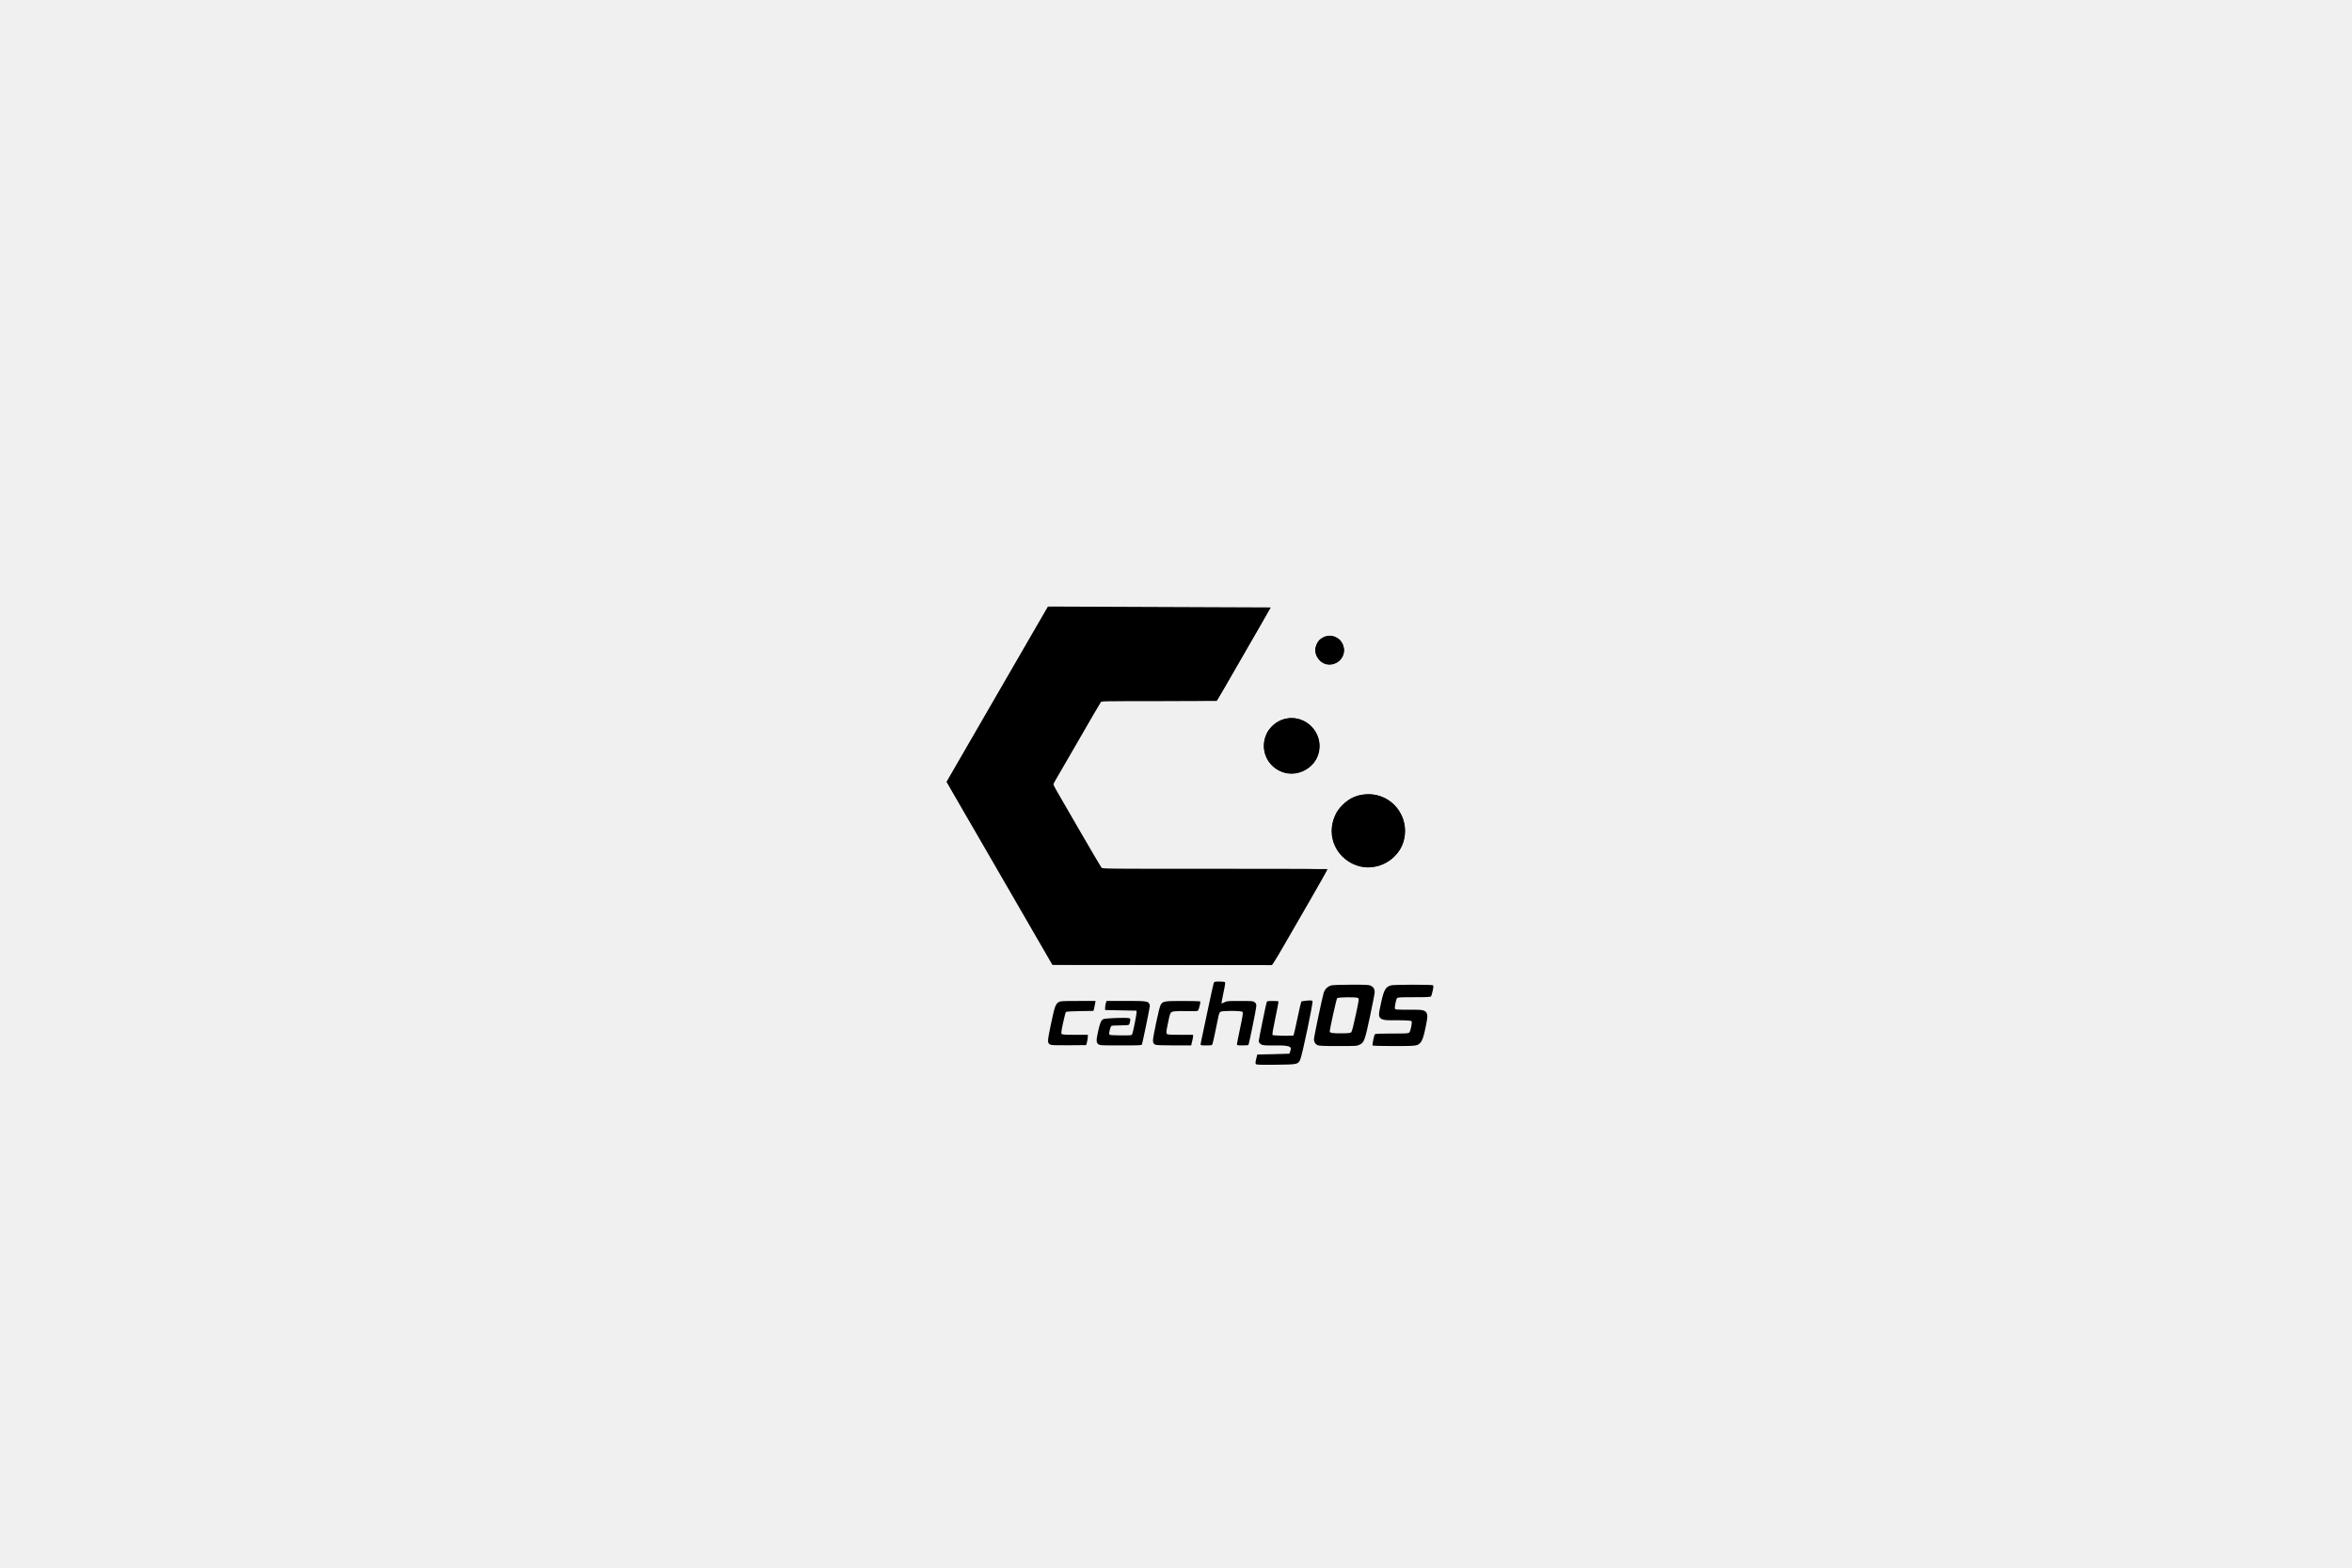
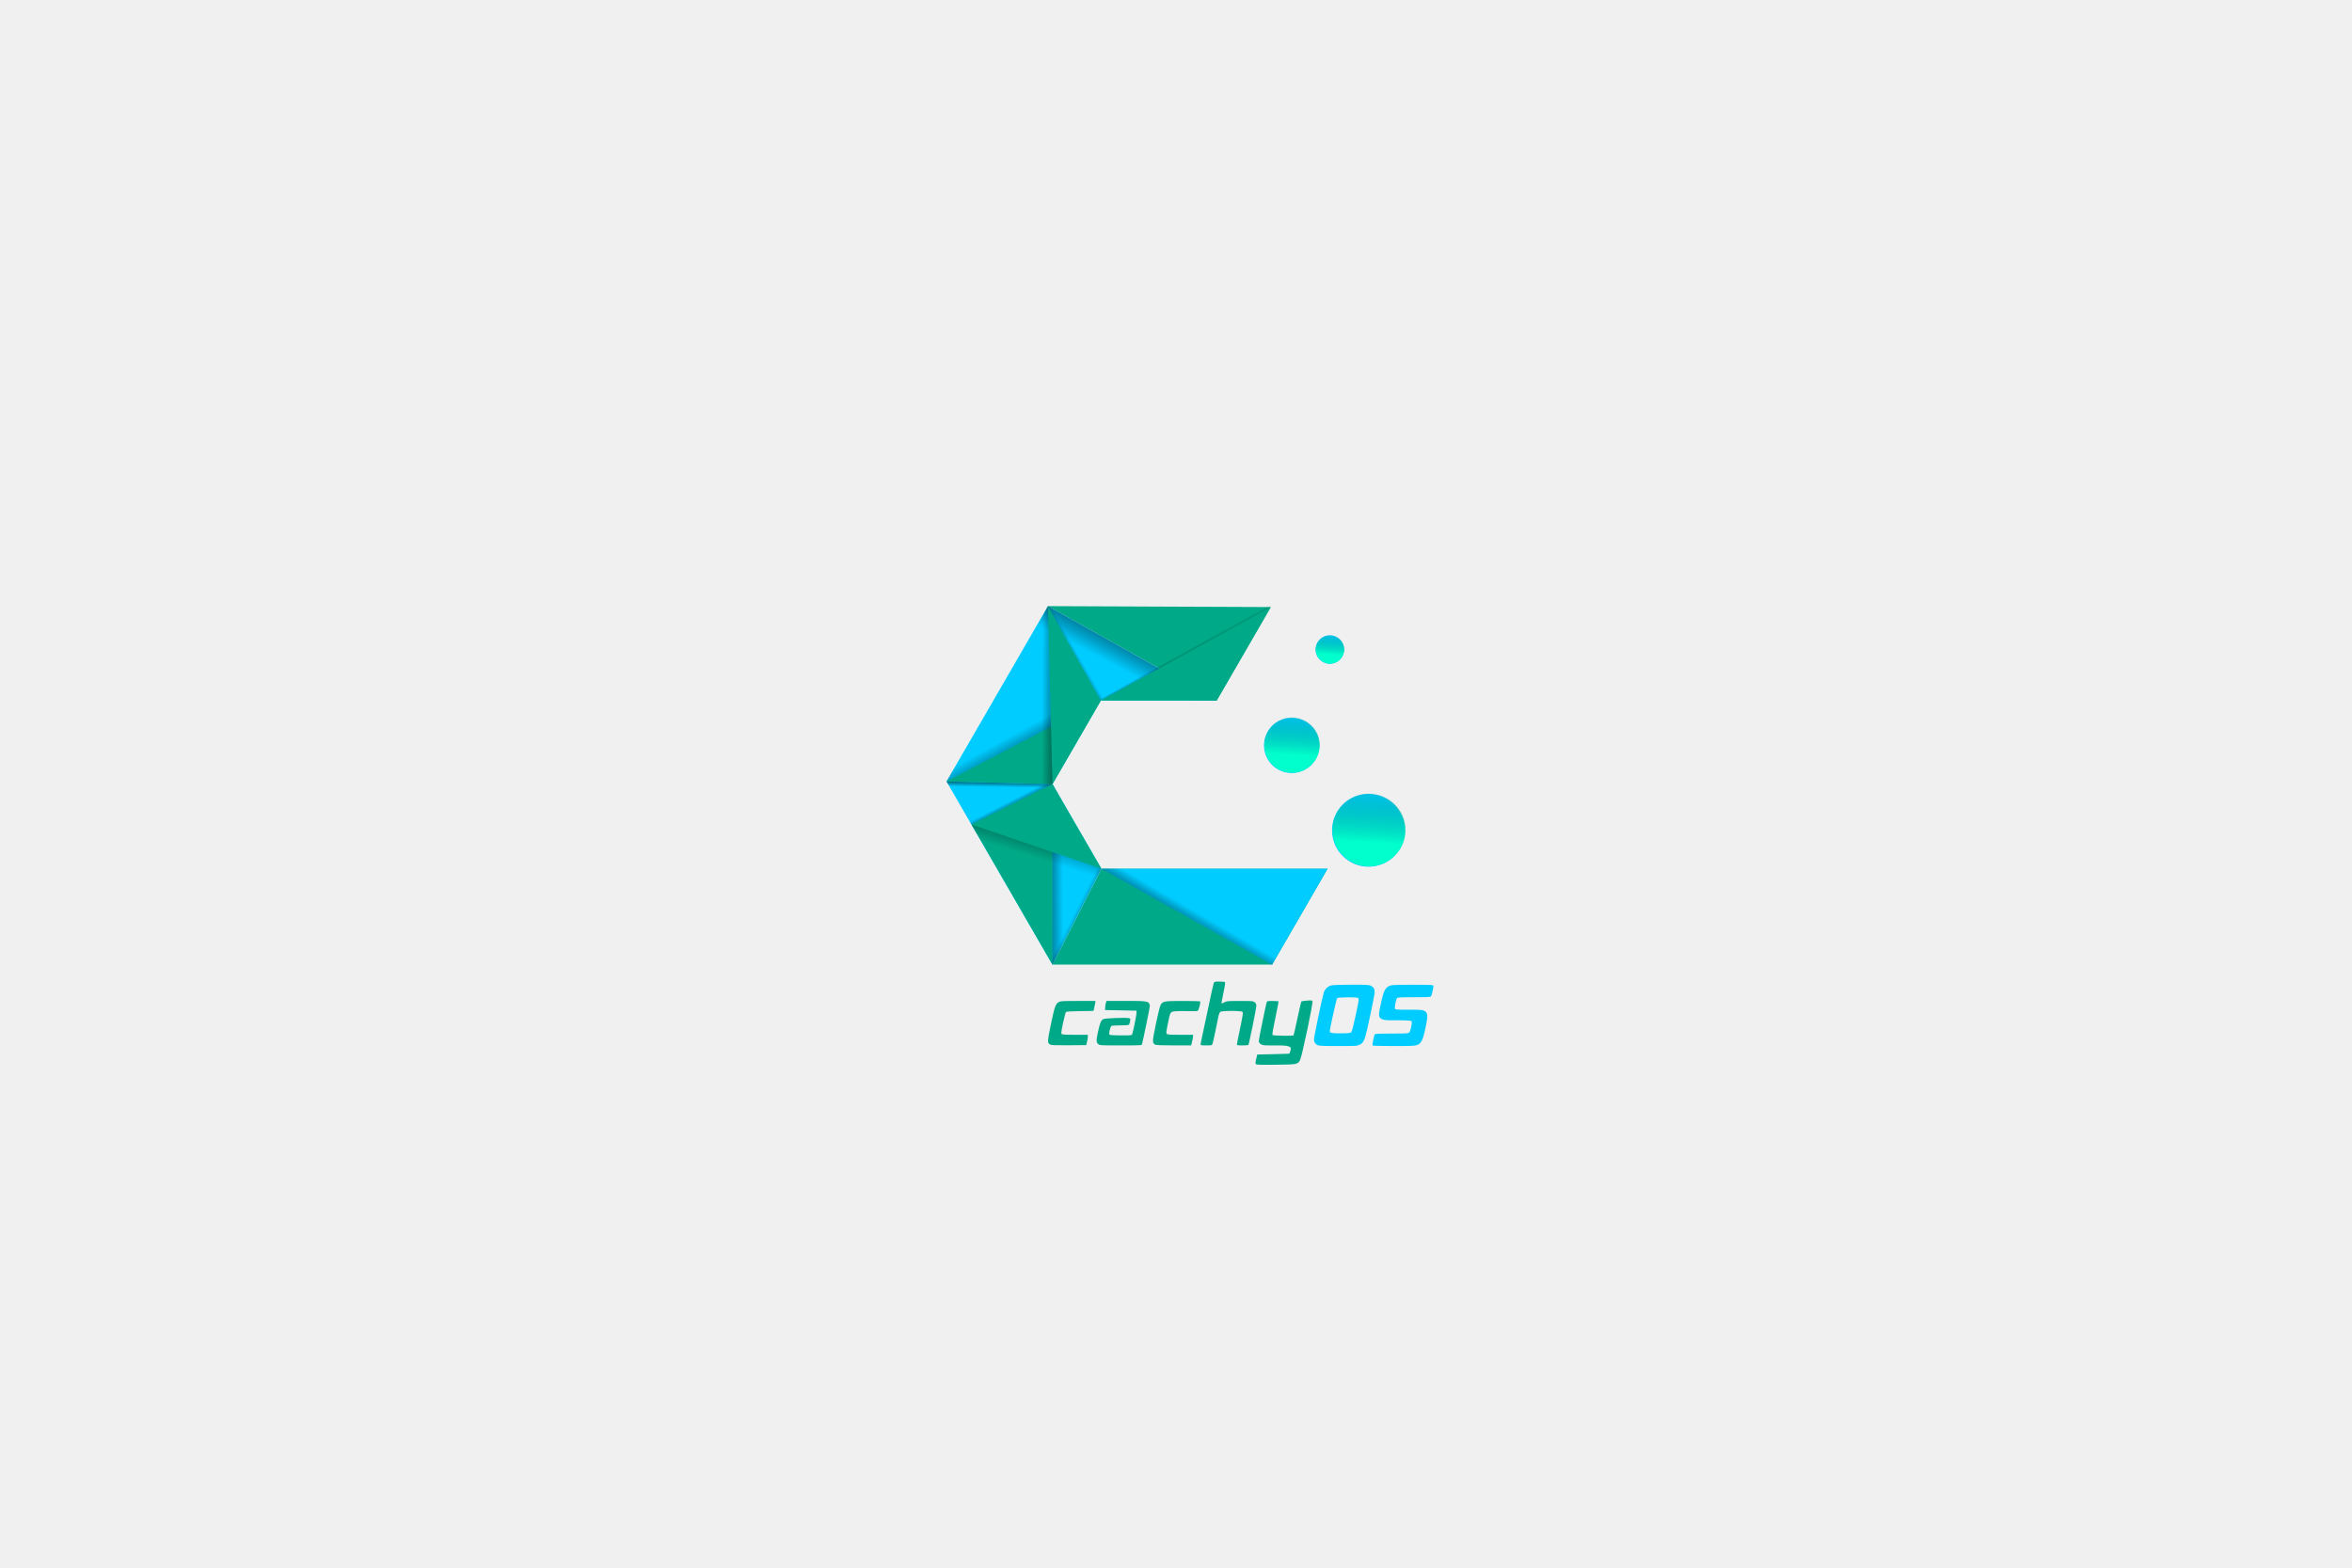
<svg xmlns="http://www.w3.org/2000/svg" xmlns:xlink="http://www.w3.org/1999/xlink" id="SVGRoot" width="7030pt" height="4686pt" viewBox="0 0 7030 4686" version="1.1" xml:space="preserve">
  <defs id="defs6">
    <rect x="4064.809" y="3835.406" width="1819.756" height="440.762" id="rect31" />
    <linearGradient id="linearGradient939" x1="237.19" x2="237.07" y1="296.2" y2="304.08" gradientTransform="matrix(0.04476,0,0,0.044679,3441.898,2276.35)" gradientUnits="userSpaceOnUse" xlink:href="#linearGradient937" />
    <linearGradient id="linearGradient937">
      <stop stop-color="#001313" offset="0" id="stop1" />
      <stop stop-color="#001313" stop-opacity="0" offset="1" id="stop2" />
    </linearGradient>
    <linearGradient id="linearGradient5185" x1="994.81" x2="982.34" y1="1533.3" y2="1556.8" gradientTransform="matrix(0.084141,0,0,0.083989,3374.159,2154.31)" gradientUnits="userSpaceOnUse" xlink:href="#linearGradient4353" />
    <linearGradient id="linearGradient4353">
      <stop stop-color="#020202" offset="0" id="stop3" />
      <stop stop-color="#020202" stop-opacity="0" offset="1" id="stop4" />
    </linearGradient>
    <linearGradient id="linearGradient9102" x1="1022.5" x2="1018.6" y1="1582.4" y2="1575.6" gradientTransform="matrix(0.086381,0,0,0.081808,3371.298,2156.01)" gradientUnits="userSpaceOnUse" xlink:href="#linearGradient4353" />
    <linearGradient id="linearGradient11890" x1="940.43" x2="930.59" y1="1612.5" y2="1594.5" gradientTransform="matrix(0.084141,0,0,0.083989,3374.159,2154.31)" gradientUnits="userSpaceOnUse" xlink:href="#linearGradient4353" />
    <linearGradient id="linearGradient11670" x1="965.6" x2="951.66" y1="1571.4" y2="1571.3" gradientTransform="matrix(0.084141,0,0,0.083989,3374.159,2154.31)" gradientUnits="userSpaceOnUse" xlink:href="#linearGradient4353" />
    <linearGradient id="linearGradient13770" x1="946.23" x2="961.37" y1="1655.9" y2="1655.8" gradientTransform="matrix(0.084141,0,0,0.083989,3374.159,2154.31)" gradientUnits="userSpaceOnUse" xlink:href="#linearGradient4353" />
    <linearGradient id="linearGradient2816" x1="366.15" x2="350.92" y1="427.32" y2="419.64" gradientTransform="matrix(0.04476,0,0,0.044679,3439.569,2276.545)" gradientUnits="userSpaceOnUse" xlink:href="#linearGradient937" />
    <linearGradient id="linearGradient12421" x1="936.34" x2="933.38" y1="1628.8" y2="1623" gradientTransform="matrix(0.084141,0,0,0.083989,3374.159,2154.31)" gradientUnits="userSpaceOnUse" xlink:href="#linearGradient4353" />
    <linearGradient id="linearGradient13391" x1="950.33" x2="941.97" y1="1618.6" y2="1645.8" gradientTransform="matrix(0.084141,0,0,0.083989,3374.159,2154.31)" gradientUnits="userSpaceOnUse" xlink:href="#linearGradient4353" />
    <linearGradient id="linearGradient13599" x1="1008.2" x2="1015.7" y1="1681.3" y2="1668.4" gradientTransform="matrix(0.084141,0,0,0.083989,3374.159,2154.31)" gradientUnits="userSpaceOnUse" xlink:href="#linearGradient4353" />
    <linearGradient id="linearGradient18175" x1="1148.3" x2="1145.4" y1="1585.5" y2="1630" gradientTransform="matrix(0.34992,0,0,0.34992,-282.87,-491.67)" gradientUnits="userSpaceOnUse" xlink:href="#linearGradient18299" />
    <linearGradient id="linearGradient18299">
      <stop stop-color="#008066" stop-opacity="0" offset="0" id="stop5" />
      <stop stop-color="#0fc" offset="1" id="stop6" />
    </linearGradient>
    <linearGradient id="linearGradient18632" x1="1148.3" x2="1145.4" y1="1585.5" y2="1630" gradientTransform="matrix(0.26565,0,0,0.26565,-211.15,-375.49)" gradientUnits="userSpaceOnUse" xlink:href="#linearGradient18299" />
    <linearGradient id="linearGradient18659" x1="1148.3" x2="1145.4" y1="1585.5" y2="1630" gradientTransform="matrix(0.13679,0,0,0.13679,-53.624,-195.03)" gradientUnits="userSpaceOnUse" xlink:href="#linearGradient18299" />
    <linearGradient id="linearGradient3254" x1="348.05" x2="361.21" y1="194.78" y2="187.24" gradientTransform="matrix(0.04476,0,0,0.044679,3439.569,2276.545)" gradientUnits="userSpaceOnUse" xlink:href="#linearGradient937" />
+     <linearGradient id="linearGradient3254-7" x1="348.05" x2="361.21" y1="194.78" y2="187.24" gradientTransform="matrix(0.4969384,0,0,0.4960391,1772.32,2571.782)" gradientUnits="userSpaceOnUse" xlink:href="#linearGradient937" />
+     <linearGradient id="linearGradient13599-0" x1="1008.2" x2="1015.7" y1="1681.3" y2="1668.4" gradientTransform="matrix(0.9341576,0,0,0.9324701,1046.12,1214.693)" gradientUnits="userSpaceOnUse" xlink:href="#linearGradient4353" />
+     <linearGradient id="linearGradient13391-9" x1="950.33" x2="941.97" y1="1618.6" y2="1645.8" gradientTransform="matrix(0.9341576,0,0,0.9324701,1046.12,1214.693)" gradientUnits="userSpaceOnUse" xlink:href="#linearGradient4353" />
+     <linearGradient id="linearGradient12421-3" x1="936.34" x2="933.38" y1="1628.8" y2="1623" gradientTransform="matrix(0.9341576,0,0,0.9324701,1046.12,1214.693)" gradientUnits="userSpaceOnUse" xlink:href="#linearGradient4353" />
+     <linearGradient id="linearGradient2816-6" x1="366.15" x2="350.92" y1="427.32" y2="419.64" gradientTransform="matrix(0.4969384,0,0,0.4960391,1772.32,2571.782)" gradientUnits="userSpaceOnUse" xlink:href="#linearGradient937" />
+     <linearGradient id="linearGradient13770-0" x1="946.23" x2="961.37" y1="1655.9" y2="1655.8" gradientTransform="matrix(0.9341576,0,0,0.9324701,1046.12,1214.693)" gradientUnits="userSpaceOnUse" xlink:href="#linearGradient4353" />
+     <linearGradient id="linearGradient11670-6" x1="965.6" x2="951.66" y1="1571.4" y2="1571.3" gradientTransform="matrix(0.9341576,0,0,0.9324701,1046.12,1214.693)" gradientUnits="userSpaceOnUse" xlink:href="#linearGradient4353" />
+     <linearGradient id="linearGradient11890-2" x1="940.43" x2="930.59" y1="1612.5" y2="1594.5" gradientTransform="matrix(0.9341576,0,0,0.9324701,1046.12,1214.693)" gradientUnits="userSpaceOnUse" xlink:href="#linearGradient4353" />
+     <linearGradient id="linearGradient9102-6" x1="1022.5" x2="1018.6" y1="1582.4" y2="1575.6" gradientTransform="matrix(0.9590268,0,0,0.908256,1014.356,1233.567)" gradientUnits="userSpaceOnUse" xlink:href="#linearGradient4353" />
+     <linearGradient id="linearGradient5185-1" x1="994.81" x2="982.34" y1="1533.3" y2="1556.8" gradientTransform="matrix(0.9341576,0,0,0.9324701,1046.12,1214.693)" gradientUnits="userSpaceOnUse" xlink:href="#linearGradient4353" />
+     <linearGradient id="linearGradient939-8" x1="237.19" x2="237.07" y1="296.2" y2="304.08" gradientTransform="matrix(0.4969384,0,0,0.4960391,1798.174,2569.614)" gradientUnits="userSpaceOnUse" xlink:href="#linearGradient937" />
  </defs>
-   <path style="fill:#000000" d="m 3753.708,3181.132 c -1.573,-1.895 -1.305,-5.829 1.059,-15.585 l 3.162,-13.051 47.74,-1.017 c 26.257,-0.559 47.86,-1.191 48.008,-1.404 1.041,-1.504 3.218,-7.971 4.522,-13.428 2.667,-11.161 -21.143,-11.297 -44.42,-11.297 -23.276,0 -40.968,1.011 -46.574,-4.595 -5.606,-5.606 -4.595,-6.758 -4.595,-9.996 0,-4.714 20.805,-106.329 23.557,-115.055 0.882,-2.796 3.466,-3.276 17.646,-3.276 9.137,0 17.006,0.637 17.487,1.415 0.481,0.778 -3.738,23.216 -9.376,49.86 -7.558,35.72 -9.701,48.995 -8.156,50.537 2.182,2.18 60.485,3.111 62.593,1 0.6,-0.601 5.79,-23.347 11.534,-50.548 5.744,-27.201 11.009,-50.023 11.701,-50.716 0.692,-0.693 8.027,-1.839 16.302,-2.547 11.641,-0.996 15.512,-0.711 17.111,1.26 2.565,3.161 -30.933,162.954 -36.721,175.172 -6.738,14.222 -8.109,14.506 -73.251,15.198 -46.397,0.493 -57.621,0.129 -59.327,-1.926 z m 183.728,-56.874 c -6.506,-3.21 -10.078,-9.454 -10.078,-17.618 0,-6.721 25.209,-126.917 29.088,-138.692 3.692,-11.208 12.656,-19.727 23.332,-22.174 4.664,-1.069 31.405,-1.95 59.909,-1.974 45.334,-0.038 52.264,0.348 58.011,3.231 7.604,3.814 11.209,9.995 11.19,19.187 -0.01,3.604 -6.248,35.825 -13.869,71.602 -15.51,72.816 -17.555,78.45 -30.923,85.191 -8.116,4.093 -9.95,4.211 -64.589,4.17 -46.761,-0.035 -57.219,-0.528 -62.071,-2.921 z m 101.459,-38.499 c 1.982,-1.983 6.754,-20.311 13.373,-51.361 9.911,-46.497 10.162,-48.372 6.812,-50.848 -4.262,-3.15 -59.166,-2.659 -62.374,0.558 -2.291,2.297 -22.944,95.64 -22.118,99.963 0.794,4.158 10.217,5.437 37.421,5.083 19.322,-0.252 24.385,-0.891 26.887,-3.394 z m 63.623,39.775 c -1.37,-2.216 4.426,-30.395 6.873,-33.415 1.43,-1.764 13.974,-2.34 50.989,-2.34 44.4,0 49.37,-0.313 51.997,-3.276 3.958,-4.465 9.204,-30.619 6.738,-33.591 -1.333,-1.607 -14.244,-2.819 -44.947,-2.819 -20.994,0 -39.038,1.383 -47.591,-5.818 -7.022,-5.911 -5.81,-13.052 1.313,-46.231 8.387,-39.07 13.978,-48.593 30.824,-52.5 9.318,-2.161 120.683,-2.281 124.072,-0.134 2.108,1.336 2.027,4.021 -0.489,16.186 -1.659,8.021 -3.952,15.713 -5.097,17.091 -1.64,1.976 -12.314,2.507 -50.393,2.507 -38.755,0 -48.828,0.515 -50.916,2.603 -3.11,3.11 -8.044,27.612 -6.415,31.857 1,2.607 6.473,2.983 43.471,2.983 18.996,0 41.173,-1.153 47.799,5.472 7.17,7.169 7.163,14.655 -0.043,48.647 -6.037,28.479 -9.373,38.047 -15.636,44.852 -8.484,9.217 -11.733,9.613 -78.838,9.613 -35.2,0 -63.124,-0.74 -63.71,-1.688 z m -963.303,-2.576 c -9.091,-4.631 -8.974,-8.781 1.685,-59.801 11.088,-53.075 13.958,-61.438 22.963,-66.929 5.842,-3.562 9.317,-3.788 58.403,-3.794 l 52.191,-0.01 -1.251,7.957 c -0.688,4.376 -2.08,11.07 -3.092,14.874 l -1.841,6.918 -40.117,0.571 c -25.168,0.358 -40.86,1.315 -42.11,2.568 -1.096,1.099 -4.952,15.726 -8.568,32.506 -5.049,23.427 -6.075,31.111 -4.42,33.105 1.709,2.059 10.058,2.597 40.305,2.597 h 38.15 l -0.036,6.085 c -0.02,3.346 -1.128,10.297 -2.462,15.445 l -2.426,9.361 -51.362,0.457 c -38.482,0.342 -52.529,-0.138 -56.012,-1.912 z m 143.441,-1.489 c -6.352,-4.996 -6.4,-11.386 -0.293,-38.995 5.522,-24.965 8.802,-32.516 15.576,-35.863 5.478,-2.706 67.725,-4.995 76.43,-2.809 4.434,1.113 4.666,1.724 3.454,9.076 -0.715,4.335 -2.15,8.936 -3.189,10.223 -1.34,1.659 -9.109,2.34 -26.705,2.34 -18.882,0 -25.331,0.621 -26.972,2.598 -1.186,1.429 -3.158,7.373 -4.382,13.21 -1.885,8.989 -1.805,10.878 0.523,12.351 1.512,0.956 16.881,1.751 34.154,1.767 30.863,0.028 31.432,-0.044 32.99,-4.184 3.052,-8.11 13.574,-61.199 12.972,-65.448 l -0.608,-4.289 -46.804,-0.936 -46.804,-0.936 0.297,-8.425 c 0.164,-4.634 1.196,-10.742 2.294,-13.573 l 1.996,-5.148 h 60.04 c 23.048,0 59.075,-0.965 64.635,4.595 2.777,2.777 4.595,6.755 4.595,10.053 0,4.678 -20.716,105.706 -23.58,114.998 -0.935,3.034 -5.611,3.276 -63.348,3.276 -60.231,0 -62.505,-0.131 -67.271,-3.88 z m 170.113,1.643 c -5.417,-3.072 -6.492,-5.304 -6.524,-13.55 -0.041,-10.428 18.267,-96.145 22.218,-104.031 6.212,-12.395 9.814,-13.099 67.038,-13.102 27.998,0 51.311,0.653 51.806,1.455 1.704,2.758 -4.123,25.518 -7.088,27.687 -2.067,1.512 -10.833,1.888 -28.865,1.24 -14.243,-0.512 -31.584,-0.322 -38.536,0.422 -15.248,1.633 -14.834,0.919 -22.576,38.888 -4.274,20.961 -4.804,26.225 -2.874,28.55 1.978,2.383 8.633,2.851 40.516,2.851 h 38.15 l -0.01,4.212 c -0.01,2.317 -0.766,7.161 -1.69,10.765 -0.924,3.604 -2.199,8.869 -2.833,11.701 l -1.153,5.148 -51.916,-0.057 c -35.156,-0.039 -53.125,-0.742 -55.661,-2.18 z m 135.731,-0.678 c 0,-1.603 0.845,-6.447 1.877,-10.765 1.033,-4.317 9.472,-44.076 18.754,-88.352 9.282,-44.276 17.686,-82.398 18.676,-84.715 1.648,-3.857 3.029,-4.21 16.349,-4.184 8.002,0.016 15.593,0.692 16.869,1.502 1.789,1.136 0.822,8.473 -4.232,32.09 -3.603,16.839 -6.112,31.057 -5.575,31.594 0.537,0.537 4.241,-0.858 8.231,-3.101 6.811,-3.828 9.654,-4.077 46.53,-4.077 36.9,0 39.574,0.235 44.209,3.88 3.84,3.02 4.933,5.517 4.933,11.266 0,6.74 -21.634,113.044 -23.679,116.353 -0.484,0.783 -8.412,1.423 -17.619,1.423 -14.352,0 -16.739,-0.443 -16.739,-3.11 0,-1.71 4.324,-23.604 9.609,-48.654 7.839,-37.158 9.176,-46.065 7.259,-48.374 -3.228,-3.89 -61.114,-4.178 -66.376,-0.33 -1.992,1.457 -4.385,7.124 -5.731,13.573 -1.271,6.09 -5.409,26.237 -9.195,44.771 -3.786,18.534 -7.669,35.594 -8.628,37.911 -1.626,3.928 -2.883,4.212 -18.633,4.212 -14.04,0 -16.89,-0.492 -16.89,-2.915 z m -114.952,-238.124 c -233.005,-0.345 -324.395,-1.059 -326.19,-2.549 -1.372,-1.138 -10.851,-16.511 -21.064,-34.161 -67.1,-115.956 -189.348,-328.456 -201.557,-350.357 -8.036,-14.415 -16.9,-29.159 -19.698,-32.763 -6.141,-7.91 -60.026,-100.973 -66.433,-114.736 -2.5,-5.369 -4.553,-11.31 -4.563,-13.202 -0.022,-4.213 1.378,-6.737 65.605,-118.25 179.567,-311.769 216.27,-374.824 228.781,-393.038 l 6.352,-9.248 329.36,0.495 c 181.148,0.272 329.993,1.108 330.768,1.858 1.216,1.176 -24.096,45.763 -135.099,237.979 -11.591,20.071 -22.057,37.118 -23.258,37.882 -1.201,0.764 -78.928,1.402 -172.727,1.418 -160.084,0.027 -170.715,0.23 -173.35,3.305 -1.544,1.802 -30.449,51.297 -64.234,109.989 -33.785,58.692 -65.088,112.761 -69.561,120.154 -4.473,7.393 -8.133,14.568 -8.133,15.943 0,1.376 4.889,10.912 10.864,21.193 5.975,10.28 37.657,65.027 70.403,121.66 32.746,56.632 60.971,104.465 62.72,106.295 3.025,3.164 19.611,3.323 338.661,3.252 297.902,-0.066 335.48,0.242 335.48,2.751 0,1.554 -22.021,40.95 -48.936,87.548 -26.915,46.597 -62.791,108.732 -79.725,138.078 -28.064,48.633 -36.144,60.771 -39.571,59.446 -0.658,-0.254 -146.86,-0.678 -324.893,-0.941 z m -329.545,-554.156 c -0.262,-5.921 -0.683,-19.611 -0.936,-30.422 -0.288,-12.284 -0.985,-17.902 -1.86,-14.977 -1.609,5.38 -2.391,52.182 -0.913,54.574 2.636,4.265 4.138,0.548 3.709,-9.175 z m 922.368,260.566 c -32.31,-7.08 -61.77,-30.414 -75.677,-59.942 -14.283,-30.327 -14.145,-63.034 0.398,-94.068 5.866,-12.518 10.287,-18.616 21.888,-30.19 22.652,-22.599 45.366,-31.903 77.889,-31.903 47.151,0 87.642,29.705 103.451,75.893 9.48,27.695 6.292,62.053 -8.023,86.481 -24.624,42.018 -73.48,63.906 -119.927,53.728 z m -231.591,-281.84 c -49.178,-16.911 -71.002,-70.775 -47.627,-117.553 6.756,-13.52 23.541,-29.684 37.856,-36.456 65.068,-30.782 136.684,31.691 115.384,100.653 -13.17,42.639 -63.23,67.93 -105.613,53.356 z m 124.853,-324.296 c -15.879,-5.759 -28.516,-23.762 -28.47,-40.56 0.025,-9.255 5.375,-22.784 11.758,-29.734 6.181,-6.731 21.599,-13.289 31.242,-13.289 9.643,0 25.061,6.558 31.242,13.289 6.664,7.256 11.735,20.51 11.735,30.67 0,28.58 -30.332,49.48 -57.507,39.624 z" id="path10" />
-   <g id="g31" transform="matrix(76.53459,0,0,76.53459,-261253.72,-172905.18)" style="fill:#000000">
-     <path d="m 3454.463,2282.869 6.589,3.688 2.113,-3.653 z" fill="#00aa88" id="path7" style="fill:#000000" />
-     <path d="m 3456.552,2293.124 -1.913,3.746 h 8.575 l 2.166,-3.746 z" fill="#00aa88" id="path8" style="fill:#000000" />
-     <path d="m 3454.463,2282.869 6.589,3.688 h -4.526 l -1.886,3.26 1.912,3.306 -1.913,3.746 -4.137,-7.152 3.961,-6.848" fill="#00ccff" id="path9" style="fill:#000000" />
-     <g transform="matrix(0.14699,0,0,0.14672,3449.642,2280.554)" id="g26" style="fill:#000000">
-       <circle cx="117.95" cy="75.441" r="9.689" fill="#00ccff" id="circle25" style="fill:#000000" />
+   <g id="g1542">
+     <g id="g1501">
+       <path fill="#00aa88" d="m 3588.499,3122.434 c 0,-1.603 0.845,-6.447 1.877,-10.765 1.033,-4.317 9.472,-44.076 18.754,-88.352 9.282,-44.276 17.686,-82.398 18.676,-84.715 1.648,-3.857 3.029,-4.21 16.349,-4.184 8.002,0.016 15.593,0.692 16.869,1.502 1.789,1.136 0.822,8.473 -4.232,32.09 -3.603,16.839 -6.112,31.057 -5.575,31.594 0.537,0.537 4.241,-0.858 8.231,-3.101 6.811,-3.828 9.654,-4.077 46.53,-4.077 36.9,0 39.574,0.235 44.209,3.88 3.84,3.02 4.933,5.517 4.933,11.266 0,6.74 -21.634,113.044 -23.679,116.353 -0.484,0.783 -8.412,1.423 -17.619,1.423 -14.352,0 -16.739,-0.443 -16.739,-3.11 0,-1.71 4.324,-23.604 9.609,-48.654 7.839,-37.158 9.176,-46.065 7.259,-48.374 -3.228,-3.89 -61.114,-4.178 -66.376,-0.33 -1.992,1.457 -4.385,7.124 -5.731,13.573 -1.271,6.09 -5.409,26.237 -9.195,44.771 -3.786,18.534 -7.669,35.594 -8.628,37.911 -1.626,3.928 -2.883,4.212 -18.633,4.212 -14.04,0 -16.89,-0.492 -16.89,-2.915 z" id="path1481" />
+       <path fill="#00aa88" d="m 3452.768,3123.112 c -5.417,-3.072 -6.492,-5.304 -6.524,-13.55 -0.041,-10.428 18.267,-96.145 22.218,-104.031 6.212,-12.395 9.814,-13.099 67.038,-13.102 27.998,0 51.311,0.653 51.806,1.455 1.704,2.758 -4.123,25.518 -7.088,27.687 -2.067,1.512 -10.833,1.888 -28.865,1.24 -14.243,-0.512 -31.584,-0.322 -38.536,0.422 -15.248,1.633 -14.834,0.919 -22.576,38.888 -4.274,20.961 -4.804,26.225 -2.874,28.55 1.978,2.383 8.633,2.851 40.516,2.851 h 38.15 l -0.01,4.212 c -0.01,2.317 -0.766,7.161 -1.69,10.765 -0.924,3.604 -2.199,8.869 -2.833,11.701 l -1.153,5.148 -51.916,-0.057 c -35.156,-0.039 -53.125,-0.742 -55.661,-2.18 z" id="path1479" />
+       <path fill="#00aa88" d="m 3282.655,3121.469 c -6.352,-4.996 -6.4,-11.386 -0.293,-38.995 5.522,-24.965 8.802,-32.516 15.576,-35.863 5.478,-2.706 67.725,-4.995 76.43,-2.809 4.434,1.113 4.666,1.724 3.454,9.076 -0.715,4.335 -2.15,8.936 -3.189,10.223 -1.34,1.659 -9.109,2.34 -26.705,2.34 -18.882,0 -25.331,0.621 -26.972,2.598 -1.186,1.429 -3.158,7.373 -4.382,13.21 -1.885,8.989 -1.805,10.878 0.523,12.351 1.512,0.956 16.881,1.751 34.154,1.767 30.863,0.028 31.432,-0.044 32.99,-4.184 3.052,-8.11 13.574,-61.199 12.972,-65.448 l -0.608,-4.289 -46.804,-0.936 -46.804,-0.936 0.297,-8.425 c 0.164,-4.634 1.196,-10.742 2.294,-13.573 l 1.996,-5.148 h 60.04 c 23.048,0 59.075,-0.965 64.635,4.595 2.777,2.777 4.595,6.755 4.595,10.053 0,4.678 -20.716,105.706 -23.58,114.998 -0.935,3.034 -5.611,3.276 -63.348,3.276 -60.231,0 -62.505,-0.131 -67.271,-3.88 z" id="path1477" />
+       <path fill="#00aa88" d="m 3139.215,3122.958 c -9.091,-4.631 -8.974,-8.781 1.685,-59.801 11.088,-53.075 13.958,-61.438 22.963,-66.929 5.842,-3.562 9.317,-3.788 58.403,-3.794 l 52.191,-0.01 -1.251,7.957 c -0.688,4.376 -2.08,11.07 -3.092,14.874 l -1.841,6.918 -40.117,0.571 c -25.168,0.358 -40.86,1.315 -42.11,2.568 -1.096,1.099 -4.952,15.726 -8.568,32.506 -5.049,23.427 -6.075,31.111 -4.42,33.105 1.709,2.059 10.058,2.597 40.305,2.597 h 38.15 l -0.036,6.085 c -0.02,3.346 -1.128,10.297 -2.462,15.445 l -2.426,9.361 -51.362,0.457 c -38.482,0.342 -52.529,-0.138 -56.012,-1.912 z" id="path1475" />
+       <path fill="#00ccff" d="m 4102.517,3125.534 c -1.37,-2.216 4.426,-30.395 6.873,-33.415 1.43,-1.764 13.974,-2.34 50.989,-2.34 44.4,0 49.37,-0.313 51.997,-3.276 3.958,-4.465 9.204,-30.619 6.738,-33.591 -1.333,-1.607 -14.244,-2.819 -44.947,-2.819 -20.994,0 -39.038,1.383 -47.591,-5.818 -7.022,-5.911 -5.81,-13.052 1.313,-46.231 8.387,-39.07 13.978,-48.593 30.824,-52.5 9.318,-2.161 120.683,-2.281 124.072,-0.134 2.108,1.336 2.027,4.021 -0.489,16.186 -1.659,8.021 -3.952,15.713 -5.097,17.091 -1.64,1.976 -12.314,2.507 -50.393,2.507 -38.755,0 -48.828,0.515 -50.916,2.603 -3.11,3.11 -8.044,27.612 -6.415,31.857 1,2.607 6.473,2.983 43.471,2.983 18.996,0 41.173,-1.153 47.799,5.472 7.17,7.169 7.163,14.655 -0.043,48.647 -6.037,28.479 -9.373,38.047 -15.636,44.852 -8.484,9.217 -11.733,9.613 -78.838,9.613 -35.2,0 -63.124,-0.74 -63.71,-1.688 z" id="path1473" />
+       <path id="path1471" fill="#00ccff" d="M 4039.686 2943.8 C 4011.183 2943.823 3984.443 2944.704 3979.778 2945.773 C 3969.103 2948.22 3960.139 2956.74 3956.446 2967.948 C 3952.567 2979.722 3927.357 3099.918 3927.357 3106.639 C 3927.357 3114.804 3930.93 3121.047 3937.436 3124.257 C 3942.288 3126.651 3952.746 3127.144 3999.507 3127.179 C 4054.146 3127.221 4055.98 3127.102 4064.096 3123.009 C 4077.464 3116.268 4079.509 3110.634 4095.019 3037.818 C 4102.64 3002.041 4108.878 2969.82 4108.888 2966.216 C 4108.907 2957.024 4105.301 2950.844 4097.697 2947.03 C 4091.95 2944.148 4085.019 2943.762 4039.686 2943.8 z M 4032.974 2981.43 C 4045.655 2981.491 4057.214 2982.172 4059.079 2983.55 C 4062.43 2986.026 4062.177 2987.9 4052.266 3034.398 C 4045.648 3065.448 4040.876 3083.776 4038.894 3085.759 C 4036.392 3088.262 4031.33 3088.901 4012.008 3089.153 C 3984.803 3089.508 3975.38 3088.228 3974.585 3084.07 C 3973.76 3079.747 3994.414 2986.403 3996.705 2984.106 C 3998.509 2982.297 4016.67 2981.352 4032.974 2981.43 z " />
+       <path fill="#00aa88" d="m 3753.708,3181.132 c -1.573,-1.895 -1.305,-5.829 1.059,-15.585 l 3.162,-13.051 47.74,-1.017 c 26.257,-0.559 47.86,-1.191 48.008,-1.404 1.041,-1.504 3.218,-7.971 4.522,-13.428 2.667,-11.161 -21.143,-11.297 -44.42,-11.297 -23.276,0 -40.968,1.011 -46.574,-4.595 -5.606,-5.606 -4.595,-6.758 -4.595,-9.996 0,-4.714 20.805,-106.329 23.557,-115.055 0.882,-2.796 3.466,-3.276 17.646,-3.276 9.137,0 17.006,0.637 17.487,1.415 0.481,0.778 -3.738,23.216 -9.376,49.86 -7.558,35.72 -9.701,48.995 -8.156,50.537 2.182,2.18 60.485,3.111 62.593,1 0.6,-0.601 5.79,-23.347 11.534,-50.548 5.744,-27.201 11.009,-50.023 11.701,-50.716 0.692,-0.693 8.027,-1.839 16.302,-2.547 11.641,-0.996 15.512,-0.711 17.111,1.26 2.565,3.161 -30.933,162.954 -36.721,175.172 -6.738,14.222 -8.109,14.506 -73.251,15.198 -46.397,0.493 -57.621,0.129 -59.327,-1.926 z" id="path10" />
    </g>
-     <g transform="matrix(0.14699,0,0,0.14672,3450.289,2280.23)" id="g28" style="fill:#000000">
-       <circle cx="93.138" cy="55.045" r="7.356" fill="#00ccff" id="circle27" style="fill:#000000" />
-     </g>
-     <g transform="matrix(0.14699,0,0,0.14672,3450.32,2280.654)" id="g30" style="fill:#000000">
-       <circle cx="103.06" cy="26.657" r="3.788" fill="#00ccff" id="circle29" style="fill:#000000" />
+     <g id="g1465" transform="matrix(6.895575,0,0,6.895575,-10229.175,-16406.017)" style="display:inline">
+       <path d="m 1941.626,2642.385 h 92.657 l -23.456,40.554 h -50.249 l -20.938,36.199 21.229,36.704 h 98.017 l -24.052,41.585 h -95.199 l -45.929,-79.409 43.971,-76.023 z" fill="#ffffff" id="path163" style="stroke-width:11.102" />
+       <path d="m 1937.678,2641.996 73.149,40.944 23.456,-40.554 z" fill="#00aa88" id="path165" style="stroke-width:11.102" />
+       <path d="m 1960.869,2755.846 -21.233,41.584 h 95.199 l 24.052,-41.584 z" fill="#00aa88" id="path167" style="stroke-width:11.102" />
+       <path d="m 1937.678,2641.996 73.149,40.944 h -50.249 l -20.938,36.199 21.229,36.704 -21.233,41.585 -45.929,-79.409 43.971,-76.023" fill="#00ccff" id="path169" style="stroke-width:11.102" />
+       <path d="m 1893.707,2718.019 45.933,1.12 1.284,2.197 -45.775,-0.92 z" fill="url(#linearGradient939)" id="path171" style="fill:url(#linearGradient939-8);stroke-width:11.102" />
+       <path d="m 2010.831,2682.94 -73.15,-40.944 -5.563,10.015 55.453,30.696 z" fill="url(#linearGradient5185)" id="path173" style="fill:url(#linearGradient5185-1);stroke-width:11.102" />
+       <path d="m 1960.214,2682.557 74.508,-42.002 -24.081,39.501 z" fill="url(#linearGradient9102)" id="path175" style="fill:url(#linearGradient9102-6);stroke-width:11.102" />
+       <path d="m 1960.577,2682.94 73.706,-40.554 -23.456,40.554 z" fill="#00aa88" id="path177" style="stroke-width:11.102" />
+       <path d="m 1893.707,2718.019 66.87,-35.079 -20.938,36.199 z" fill="#00aa88" id="path179" style="stroke-width:11.102" />
+       <path d="m 1893.707,2718.019 66.87,-35.079 -4.517,-7.054 -57.63,33.347 z" fill="url(#linearGradient11890)" id="path181" style="fill:url(#linearGradient11890-2);stroke-width:11.102" />
+       <path d="m 1960.577,2682.94 -22.899,-40.944 1.962,77.143 z" fill="#00aa88" id="path183" style="stroke-width:11.102" />
+       <path d="m 1960.869,2755.846 73.966,41.584 24.052,-41.584 z" fill="#00ccff" id="path185" style="stroke-width:11.102" />
+       <path d="m 1937.678,2641.996 -5.563,10.015 0.534,66.801 6.991,0.329 z" fill="url(#linearGradient11670)" id="path187" style="fill:url(#linearGradient11670-6);stroke-width:11.102" />
+       <path d="m 1939.64,2719.139 -35.068,17.554 35.065,60.735 z" fill="#00aa88" id="path189" style="stroke-width:11.102" />
+       <path d="m 1939.64,2719.139 v 78.289 l 8.592,-16.739 0.663,-45.894 z" fill="url(#linearGradient13770)" id="path191" style="fill:url(#linearGradient13770-0);stroke-width:11.102" />
+       <path d="m 1939.636,2797.424 -3.309,-5.944 21.306,-41.073 3.235,5.433 z" fill="url(#linearGradient2816)" id="path193" style="fill:url(#linearGradient2816-6);stroke-width:11.102" />
+       <path d="m 1904.573,2736.695 35.068,-17.554 -6.991,-0.329 -30.426,14.511 z" fill="url(#linearGradient12421)" id="path195" style="fill:url(#linearGradient12421-3);stroke-width:11.102" />
+       <path d="m 1904.573,2736.695 56.297,19.149 -21.229,-36.704 z" fill="#00aa88" id="path197" style="stroke-width:11.102" />
+       <path d="m 1960.869,2755.846 -56.298,-19.149 6.113,10.536 46.266,16.775 z" fill="url(#linearGradient13391)" id="path199" style="fill:url(#linearGradient13391-9);stroke-width:11.102" />
+       <path d="m 1960.869,2755.846 73.966,41.584 8.865,-15.751 -47.604,-26.24 z" fill="url(#linearGradient13599)" id="path201" style="fill:url(#linearGradient13599-0);stroke-width:11.102" />
+       <g transform="matrix(1.631925,0,0,1.628928,1884.158,2616.289)" id="g207">
+         <circle cx="117.95" cy="75.441" r="9.689" fill="#00ccff" id="circle203" />
+         <circle cx="118.08" cy="75.341" r="9.689" fill="url(#linearGradient18175)" id="circle205" style="fill:url(#linearGradient18175)" />
+       </g>
+       <g transform="matrix(1.631925,0,0,1.628928,1891.342,2612.698)" id="g213">
+         <circle cx="93.138" cy="55.045" r="7.356" fill="#00ccff" id="circle209" />
+         <circle cx="93.239" cy="54.969" r="7.356" fill="url(#linearGradient18632)" id="circle211" style="fill:url(#linearGradient18632)" />
+       </g>
+       <g transform="matrix(1.631925,0,0,1.628928,1891.676,2617.399)" id="g219">
+         <circle cx="103.06" cy="26.657" r="3.788" fill="#00ccff" id="circle215" />
+         <circle cx="103.11" cy="26.618" r="3.788" fill="url(#linearGradient18659)" id="circle217" style="fill:url(#linearGradient18659)" />
+       </g>
+       <path d="m 1960.577,2682.94 -22.899,-40.944 5.833,-0.083 21.524,38.264 z" fill="url(#linearGradient3254)" id="path221" style="fill:url(#linearGradient3254-7);stroke-width:11.102" />
    </g>
  </g>
</svg>
